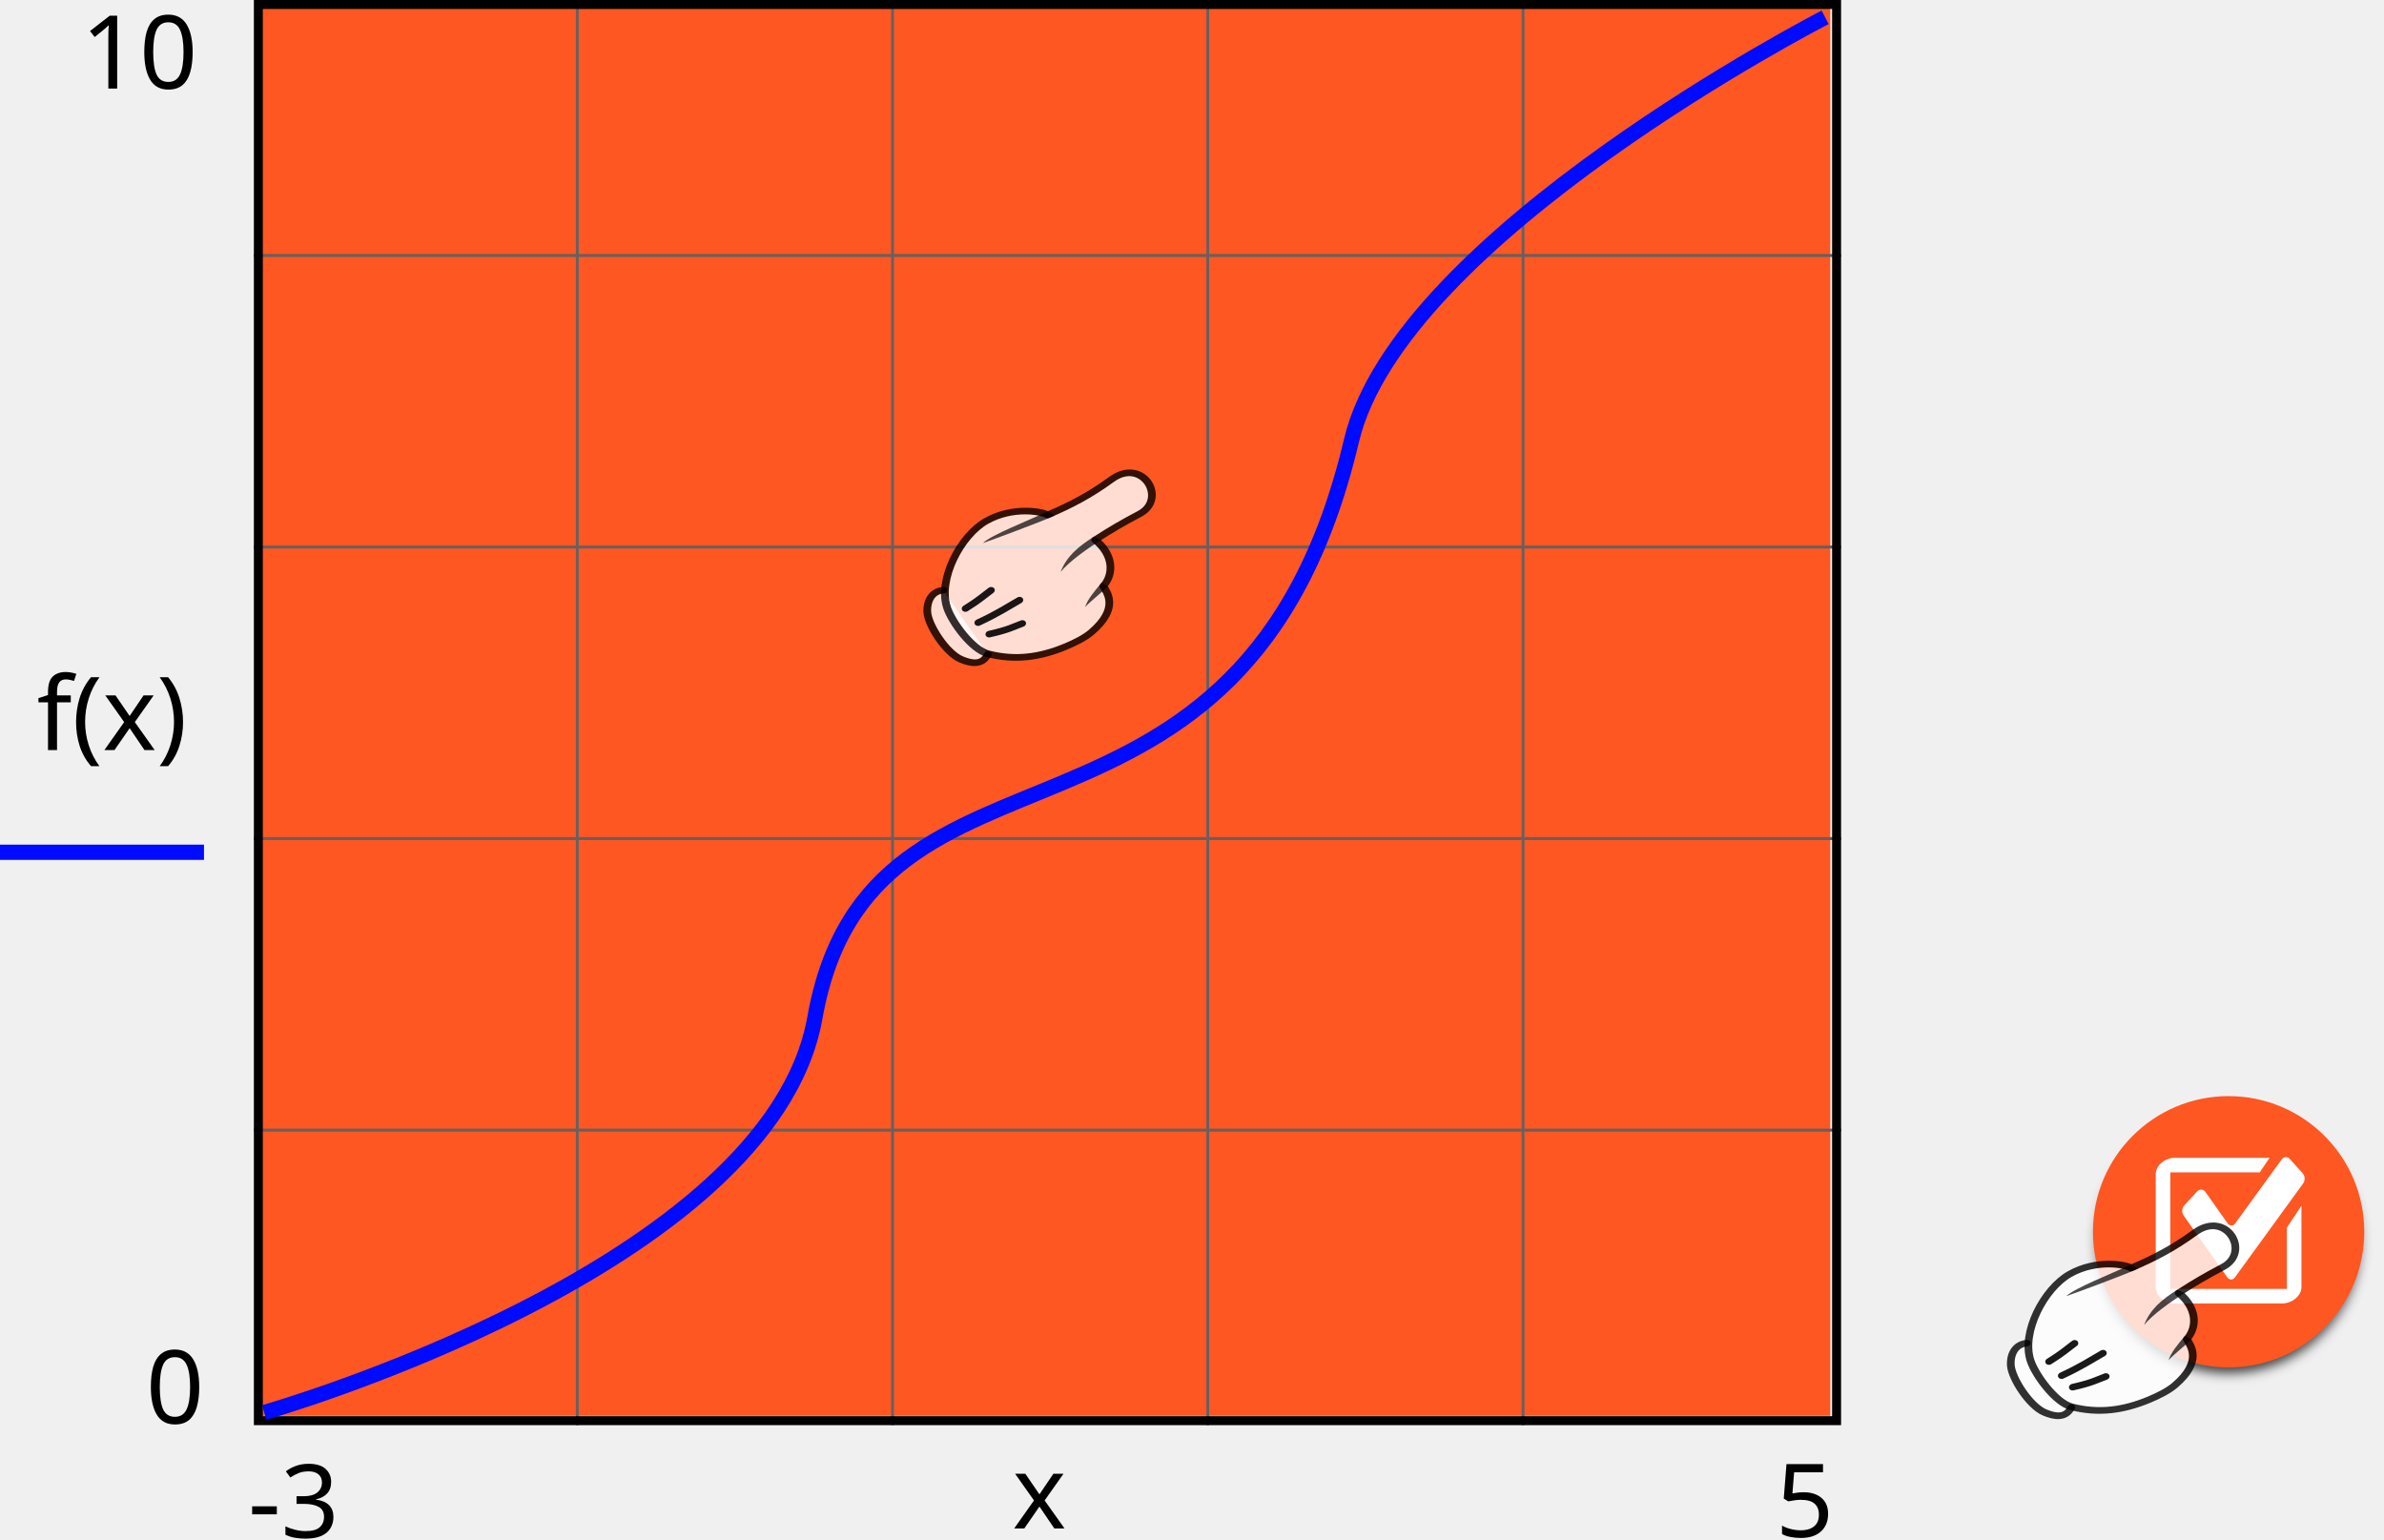
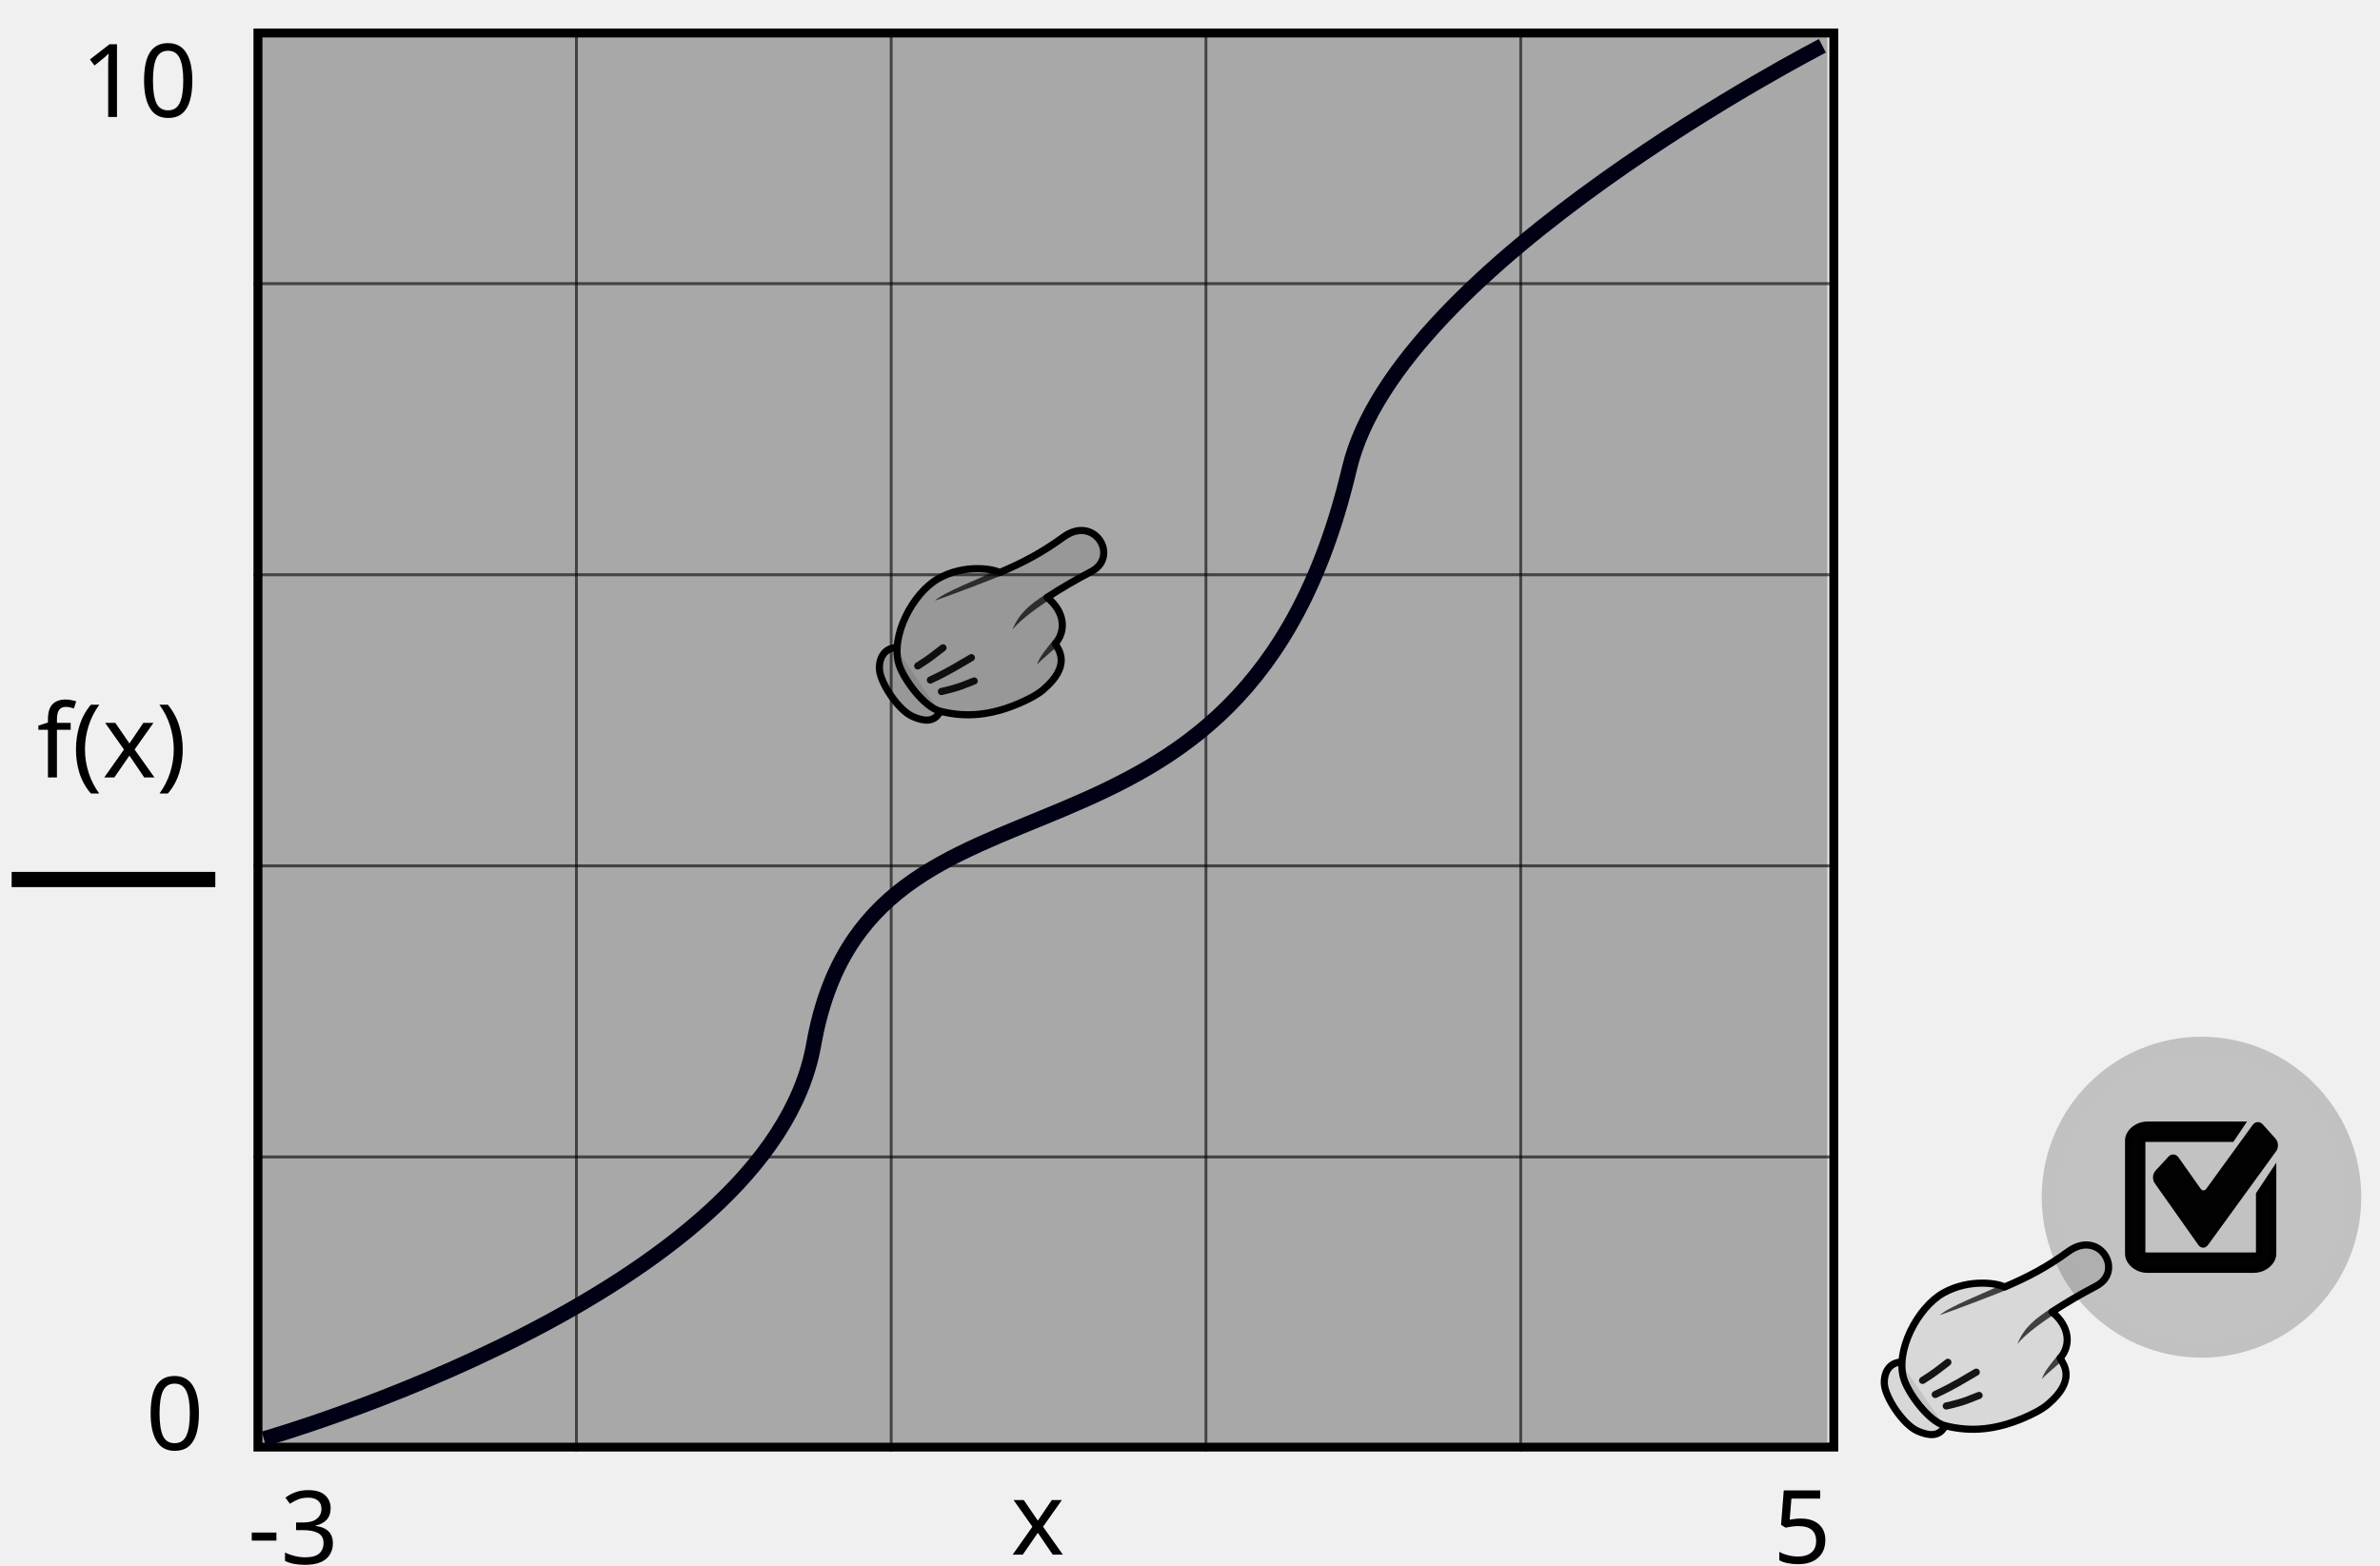
- <svg xmlns="http://www.w3.org/2000/svg" id="svg4387" version="1.1" width="409.064" height="264.098" viewBox="0 0 409.064 264.098">
-   <defs id="defs4391">
-     <filter id="filter4391" style="color-interpolation-filters:sRGB">
-       <feGaussianBlur id="feGaussianBlur4393" stdDeviation="1.407" />
-     </filter>
-     <filter id="filter4391-1" style="color-interpolation-filters:sRGB">
-       <feGaussianBlur id="feGaussianBlur4393-3" stdDeviation="1.407" />
-     </filter>
-   </defs>
-   <rect width="269.295" height="241.548" rx="0" ry="0" x="44.756" y="1.404" id="rect3644" style="fill:#ff5722;fill-opacity:1;stroke:none" />
-   <path style="fill:none;fill-rule:evenodd;stroke:#676060;stroke-width:0.513px;stroke-linecap:butt;stroke-linejoin:miter;stroke-opacity:1" d="m 43.562,43.842 272.341,0" id="path5207" />
-   <path style="fill:none;fill-rule:evenodd;stroke:#676060;stroke-width:0.513px;stroke-linecap:butt;stroke-linejoin:miter;stroke-opacity:1" d="m 43.562,93.868 272.341,0" id="path5207-9" />
-   <path style="fill:none;fill-rule:evenodd;stroke:#676060;stroke-width:0.513px;stroke-linecap:butt;stroke-linejoin:miter;stroke-opacity:1" d="m 43.562,143.895 272.341,0" id="path5207-0" />
-   <path style="fill:none;fill-rule:evenodd;stroke:#676060;stroke-width:0.513px;stroke-linecap:butt;stroke-linejoin:miter;stroke-opacity:1" d="m 43.562,193.921 272.341,0" id="path5207-6" />
-   <path style="fill:none;fill-rule:evenodd;stroke:#676060;stroke-width:0.486px;stroke-linecap:butt;stroke-linejoin:miter;stroke-opacity:1" d="m 207.24,244.546 0,-244.546" id="path5207-1" />
-   <path style="fill:none;fill-rule:evenodd;stroke:#676060;stroke-width:0.486px;stroke-linecap:butt;stroke-linejoin:miter;stroke-opacity:1" d="m 99.056,244.546 0,-244.546" id="path5207-9-9" />
-   <path style="fill:none;fill-rule:evenodd;stroke:#676060;stroke-width:0.486px;stroke-linecap:butt;stroke-linejoin:miter;stroke-opacity:1" d="m 261.333,244.546 0,-244.546" id="path5207-0-5" />
-   <path style="fill:none;fill-rule:evenodd;stroke:#676060;stroke-width:0.486px;stroke-linecap:butt;stroke-linejoin:miter;stroke-opacity:1" d="m 153.148,244.546 0,-244.546" id="path5207-6-9" />
-   <rect style="fill:none;fill-rule:evenodd;stroke:#000000;stroke-width:1.536;stroke-linecap:butt;stroke-linejoin:miter;stroke-miterlimit:4;stroke-dasharray:none;stroke-opacity:1" id="rect4403" width="270.805" height="243.01" x="44.33" y="0.768" />
-   <path style="fill:none;fill-rule:evenodd;stroke:#000aff;stroke-width:2.614;stroke-linecap:butt;stroke-linejoin:miter;stroke-miterlimit:4;stroke-dasharray:none;stroke-opacity:1" d="m 45.335,242.375 c 0,0 86.849,-24.651 94.499,-67.764 C 149.41,120.642 213.39,153.901 231.892,75.624 240.213,40.42 313.173,2.973 313.173,2.973 l 0,0" id="path5295" />
-   <text xml:space="preserve" style="font-style:normal;font-variant:normal;font-weight:normal;font-stretch:normal;font-size:17.5px;line-height:125%;font-family:sans-serif;-inkscape-font-specification:'sans-serif, Normal';text-align:start;letter-spacing:0px;word-spacing:0px;writing-mode:lr-tb;text-anchor:start;fill:#000000;fill-opacity:1;stroke:none;stroke-width:1px;stroke-linecap:butt;stroke-linejoin:miter;stroke-opacity:1" x="173.713" y="262.265" id="text5297">
-     <tspan id="tspan5299" x="173.713" y="262.265" style="font-style:normal;font-variant:normal;font-weight:normal;font-stretch:normal;font-size:17.5px;line-height:125%;font-family:sans-serif;-inkscape-font-specification:'sans-serif, Normal';text-align:start;writing-mode:lr-tb;text-anchor:start">x</tspan>
+ <svg xmlns="http://www.w3.org/2000/svg" id="svg4387" version="1.1" width="409" height="269" viewBox="0 0 409 269">
+   <defs id="defs4391" />
+   <rect width="269.295" height="241.548" rx="0" ry="0" x="44.756" y="6.307" id="rect3644" style="fill:#000000;fill-opacity:0.3;stroke:none" />
+   <path style="fill:none;fill-rule:evenodd;stroke:#000000;stroke-width:0.513px;stroke-linecap:butt;stroke-linejoin:miter;stroke-opacity:0.6" d="M 43.562,48.744 H 315.903" id="path5207" />
+   <path style="fill:none;fill-rule:evenodd;stroke:#000000;stroke-width:0.513px;stroke-linecap:butt;stroke-linejoin:miter;stroke-opacity:0.6" d="M 43.562,98.771 H 315.903" id="path5207-9" />
+   <path style="fill:none;fill-rule:evenodd;stroke:#000000;stroke-width:0.513px;stroke-linecap:butt;stroke-linejoin:miter;stroke-opacity:0.6" d="M 43.562,148.797 H 315.903" id="path5207-0" />
+   <path style="fill:none;fill-rule:evenodd;stroke:#000000;stroke-width:0.513px;stroke-linecap:butt;stroke-linejoin:miter;stroke-opacity:0.6" d="M 43.562,198.823 H 315.903" id="path5207-6" />
+   <path style="fill:none;fill-rule:evenodd;stroke:#000000;stroke-width:0.486px;stroke-linecap:butt;stroke-linejoin:miter;stroke-opacity:0.6" d="M 207.24,249.448 V 4.902" id="path5207-1" />
+   <path style="fill:none;fill-rule:evenodd;stroke:#000000;stroke-width:0.486px;stroke-linecap:butt;stroke-linejoin:miter;stroke-opacity:0.6" d="M 99.056,249.448 V 4.902" id="path5207-9-9" />
+   <path style="fill:none;fill-rule:evenodd;stroke:#000000;stroke-width:0.486px;stroke-linecap:butt;stroke-linejoin:miter;stroke-opacity:0.6" d="M 261.333,249.448 V 4.902" id="path5207-0-5" />
+   <path style="fill:none;fill-rule:evenodd;stroke:#000000;stroke-width:0.486px;stroke-linecap:butt;stroke-linejoin:miter;stroke-opacity:0.6" d="M 153.148,249.448 V 4.902" id="path5207-6-9" />
+   <rect style="fill:none;fill-rule:evenodd;stroke:#000000;stroke-width:1.536;stroke-linecap:butt;stroke-linejoin:miter;stroke-miterlimit:4;stroke-dasharray:none;stroke-opacity:1" id="rect4403" width="270.805" height="243.01" x="44.33" y="5.67" />
+   <path style="fill:none;fill-rule:evenodd;stroke:#000114;stroke-width:2.614;stroke-linecap:butt;stroke-linejoin:miter;stroke-miterlimit:4;stroke-dasharray:none;stroke-opacity:1" d="m 45.335,247.278 c 0,0 86.849,-24.651 94.499,-67.764 C 149.41,125.544 213.39,158.803 231.892,80.527 240.213,45.322 313.173,7.875 313.173,7.875 v 0" id="path5295" />
+   <text xml:space="preserve" style="font-style:normal;font-variant:normal;font-weight:normal;font-stretch:normal;font-size:17.5px;line-height:125%;font-family:sans-serif;-inkscape-font-specification:'sans-serif, Normal';text-align:start;letter-spacing:0px;word-spacing:0px;writing-mode:lr-tb;text-anchor:start;fill:#000000;fill-opacity:1;stroke:none;stroke-width:1px;stroke-linecap:butt;stroke-linejoin:miter;stroke-opacity:1" x="173.713" y="267.167" id="text5297">
+     <tspan id="tspan5299" x="173.713" y="267.167" style="font-style:normal;font-variant:normal;font-weight:normal;font-stretch:normal;font-size:17.5px;line-height:125%;font-family:sans-serif;-inkscape-font-specification:'sans-serif, Normal';text-align:start;writing-mode:lr-tb;text-anchor:start">x</tspan>
  </text>
-   <text xml:space="preserve" style="font-style:normal;font-variant:normal;font-weight:normal;font-stretch:normal;font-size:17.5px;line-height:125%;font-family:sans-serif;-inkscape-font-specification:'sans-serif, Normal';text-align:start;letter-spacing:0px;word-spacing:0px;writing-mode:lr-tb;text-anchor:start;fill:#000000;fill-opacity:1;stroke:none;stroke-width:1px;stroke-linecap:butt;stroke-linejoin:miter;stroke-opacity:1" x="6.332" y="128.703" id="text5301">
-     <tspan id="tspan5303" x="6.332" y="128.703" style="font-style:normal;font-variant:normal;font-weight:normal;font-stretch:normal;font-size:17.5px;line-height:125%;font-family:sans-serif;-inkscape-font-specification:'sans-serif, Normal';text-align:start;writing-mode:lr-tb;text-anchor:start">f(x)</tspan>
+   <text xml:space="preserve" style="font-style:normal;font-variant:normal;font-weight:normal;font-stretch:normal;font-size:17.5px;line-height:125%;font-family:sans-serif;-inkscape-font-specification:'sans-serif, Normal';text-align:start;letter-spacing:0px;word-spacing:0px;writing-mode:lr-tb;text-anchor:start;fill:#000000;fill-opacity:1;stroke:none;stroke-width:1px;stroke-linecap:butt;stroke-linejoin:miter;stroke-opacity:1" x="6.332" y="133.605" id="text5301">
+     <tspan id="tspan5303" x="6.332" y="133.605" style="font-style:normal;font-variant:normal;font-weight:normal;font-stretch:normal;font-size:17.5px;line-height:125%;font-family:sans-serif;-inkscape-font-specification:'sans-serif, Normal';text-align:start;writing-mode:lr-tb;text-anchor:start">f(x)</tspan>
  </text>
-   <text xml:space="preserve" style="font-style:normal;font-variant:normal;font-weight:normal;font-stretch:normal;font-size:17.5px;line-height:125%;font-family:sans-serif;-inkscape-font-specification:'sans-serif, Normal';text-align:start;letter-spacing:0px;word-spacing:0px;writing-mode:lr-tb;text-anchor:start;fill:#000000;fill-opacity:1;stroke:none;stroke-width:1px;stroke-linecap:butt;stroke-linejoin:miter;stroke-opacity:1" x="13.885" y="15.2" id="text5305">
-     <tspan id="tspan5307" x="13.885" y="15.2" style="font-style:normal;font-variant:normal;font-weight:normal;font-stretch:normal;font-size:17.5px;line-height:125%;font-family:sans-serif;-inkscape-font-specification:'sans-serif, Normal';text-align:start;writing-mode:lr-tb;text-anchor:start">10</tspan>
+   <text xml:space="preserve" style="font-style:normal;font-variant:normal;font-weight:normal;font-stretch:normal;font-size:17.5px;line-height:125%;font-family:sans-serif;-inkscape-font-specification:'sans-serif, Normal';text-align:start;letter-spacing:0px;word-spacing:0px;writing-mode:lr-tb;text-anchor:start;fill:#000000;fill-opacity:1;stroke:none;stroke-width:1px;stroke-linecap:butt;stroke-linejoin:miter;stroke-opacity:1" x="13.885" y="20.102" id="text5305">
+     <tspan id="tspan5307" x="13.885" y="20.102" style="font-style:normal;font-variant:normal;font-weight:normal;font-stretch:normal;font-size:17.5px;line-height:125%;font-family:sans-serif;-inkscape-font-specification:'sans-serif, Normal';text-align:start;writing-mode:lr-tb;text-anchor:start">10</tspan>
  </text>
-   <text xml:space="preserve" style="font-style:normal;font-variant:normal;font-weight:normal;font-stretch:normal;font-size:17.5px;line-height:125%;font-family:sans-serif;-inkscape-font-specification:'sans-serif, Normal';text-align:start;letter-spacing:0px;word-spacing:0px;writing-mode:lr-tb;text-anchor:start;fill:#000000;fill-opacity:1;stroke:none;stroke-width:1px;stroke-linecap:butt;stroke-linejoin:miter;stroke-opacity:1" x="25.028" y="244.256" id="text5309">
-     <tspan id="tspan5311" x="25.028" y="244.256" style="font-style:normal;font-variant:normal;font-weight:normal;font-stretch:normal;font-size:17.5px;line-height:125%;font-family:sans-serif;-inkscape-font-specification:'sans-serif, Normal';text-align:start;writing-mode:lr-tb;text-anchor:start">0</tspan>
+   <text xml:space="preserve" style="font-style:normal;font-variant:normal;font-weight:normal;font-stretch:normal;font-size:17.5px;line-height:125%;font-family:sans-serif;-inkscape-font-specification:'sans-serif, Normal';text-align:start;letter-spacing:0px;word-spacing:0px;writing-mode:lr-tb;text-anchor:start;fill:#000000;fill-opacity:1;stroke:none;stroke-width:1px;stroke-linecap:butt;stroke-linejoin:miter;stroke-opacity:1" x="25.028" y="249.158" id="text5309">
+     <tspan id="tspan5311" x="25.028" y="249.158" style="font-style:normal;font-variant:normal;font-weight:normal;font-stretch:normal;font-size:17.5px;line-height:125%;font-family:sans-serif;-inkscape-font-specification:'sans-serif, Normal';text-align:start;writing-mode:lr-tb;text-anchor:start">0</tspan>
  </text>
-   <text xml:space="preserve" style="font-style:normal;font-variant:normal;font-weight:normal;font-stretch:normal;font-size:17.5px;line-height:125%;font-family:sans-serif;-inkscape-font-specification:'sans-serif, Normal';text-align:start;letter-spacing:0px;word-spacing:0px;writing-mode:lr-tb;text-anchor:start;fill:#000000;fill-opacity:1;stroke:none;stroke-width:1px;stroke-linecap:butt;stroke-linejoin:miter;stroke-opacity:1" x="42.562" y="263.85" id="text5313">
-     <tspan id="tspan5315" x="42.562" y="263.85" style="font-style:normal;font-variant:normal;font-weight:normal;font-stretch:normal;font-size:17.5px;line-height:125%;font-family:sans-serif;-inkscape-font-specification:'sans-serif, Normal';text-align:start;writing-mode:lr-tb;text-anchor:start">-3</tspan>
+   <text xml:space="preserve" style="font-style:normal;font-variant:normal;font-weight:normal;font-stretch:normal;font-size:17.5px;line-height:125%;font-family:sans-serif;-inkscape-font-specification:'sans-serif, Normal';text-align:start;letter-spacing:0px;word-spacing:0px;writing-mode:lr-tb;text-anchor:start;fill:#000000;fill-opacity:1;stroke:none;stroke-width:1px;stroke-linecap:butt;stroke-linejoin:miter;stroke-opacity:1" x="42.562" y="268.752" id="text5313">
+     <tspan id="tspan5315" x="42.562" y="268.752" style="font-style:normal;font-variant:normal;font-weight:normal;font-stretch:normal;font-size:17.5px;line-height:125%;font-family:sans-serif;-inkscape-font-specification:'sans-serif, Normal';text-align:start;writing-mode:lr-tb;text-anchor:start">-3</tspan>
  </text>
-   <text xml:space="preserve" style="font-style:normal;font-variant:normal;font-weight:normal;font-stretch:normal;font-size:17.5px;line-height:125%;font-family:sans-serif;-inkscape-font-specification:'sans-serif, Normal';text-align:start;letter-spacing:0px;word-spacing:0px;writing-mode:lr-tb;text-anchor:start;fill:#000000;fill-opacity:1;stroke:none;stroke-width:1px;stroke-linecap:butt;stroke-linejoin:miter;stroke-opacity:1" x="304.663" y="263.735" id="text5317">
-     <tspan id="tspan5319" x="304.663" y="263.735" style="font-style:normal;font-variant:normal;font-weight:normal;font-stretch:normal;font-size:17.5px;line-height:125%;font-family:sans-serif;-inkscape-font-specification:'sans-serif, Normal';text-align:start;writing-mode:lr-tb;text-anchor:start">5</tspan>
+   <text xml:space="preserve" style="font-style:normal;font-variant:normal;font-weight:normal;font-stretch:normal;font-size:17.5px;line-height:125%;font-family:sans-serif;-inkscape-font-specification:'sans-serif, Normal';text-align:start;letter-spacing:0px;word-spacing:0px;writing-mode:lr-tb;text-anchor:start;fill:#000000;fill-opacity:1;stroke:none;stroke-width:1px;stroke-linecap:butt;stroke-linejoin:miter;stroke-opacity:1" x="304.663" y="268.637" id="text5317">
+     <tspan id="tspan5319" x="304.663" y="268.637" style="font-style:normal;font-variant:normal;font-weight:normal;font-stretch:normal;font-size:17.5px;line-height:125%;font-family:sans-serif;-inkscape-font-specification:'sans-serif, Normal';text-align:start;writing-mode:lr-tb;text-anchor:start">5</tspan>
  </text>
-   <g transform="matrix(0.1819176,0.2233643,-0.2695849,0.1708351,440.5717,-89.77834)" id="g3915-6-3-7">
-     <path d="m 89.471,1065.9 c 3.727,6.126 -0.484,10.049 -6.16,12.947 -8.03,4.099 -27.898,2.102 -34.7,-2.014 -6.243,-3.777 -9.013,-9.35 -6.04,-14.184" id="path3894-6-5-0" style="opacity:0.8;fill:#ffffff;stroke:#000000;stroke-width:4.061;stroke-linecap:round;stroke-linejoin:round" />
-     <path d="m 21.354,1021 c -0.857,15.682 13.892,40.298 31.364,46.018 9.022,2.954 29.326,3.846 36.494,-1.431 12.273,-9.037 18.48,-20.686 21.285,-35.088 0.994,-5.105 1.707,-10.986 0.957,-15.702 -3.19,-20.064 -14.951,-20.048 -19.514,-20.76 -2.727,-8.725 -12.699,-15.044 -26.068,-12.391 -0.103,-10.746 0.226,-17.365 1.112,-27.536 1.483,-17.013 -27.986,-20.845 -26.491,-0.012 1.018,14.187 0.027,25.675 -2.499,39 -3.45,1.038 -15.746,11.529 -16.641,27.901 z" id="path3112-2-1-9" style="opacity:0.8;fill:#ffffff;fill-opacity:1;stroke:#000000;stroke-width:4.061;stroke-linecap:round;stroke-linejoin:round;stroke-opacity:1" />
-     <path d="m 63.838,981.04 c 0.031,10.253 1.215,18.225 7.226,26.105 -2.509,-6.575 -3.369,-19.666 -3.177,-27.939 z" id="path3882-6-0-9" style="color:#000000;text-indent:0;text-transform:none;block-progression:tb;opacity:0.7" />
-     <path d="m 93.471,992.23 -3.809,1.486 c 1.929,5.577 4.051,11.842 7.114,15.183 -1.08,-2.605 -2.077,-11.978 -3.305,-16.669 z" id="path3884-6-5-0" style="color:#000000;text-indent:0;text-transform:none;block-progression:tb;opacity:0.7" />
-     <path d="m 79.642,1058.3 c 4.037,-9.678 3.976,-12.465 5.195,-17.405" id="path3886-8-8-3" style="opacity:0.9;fill:none;stroke:#000000;stroke-width:4.061;stroke-linecap:round;stroke-linejoin:round" />
-     <path d="m 70.26,1059 c 1.692,-11.475 1.424,-17.152 1.855,-24.898" id="path3888-4-1-5" style="opacity:0.9;fill:none;stroke:#000000;stroke-width:4.061;stroke-linecap:round;stroke-linejoin:round" />
-     <path d="m 59.041,1059.5 c 0.097,-7.981 -0.599,-11.754 -1.049,-16.831" id="path3890-1-7-5" style="opacity:0.9;fill:none;stroke:#000000;stroke-width:4.061;stroke-linecap:round;stroke-linejoin:round" />
-     <path d="m 36.249,991.71 c -1.703,12.092 -6.197,31.682 -4.811,38.213 1.185,-3.99 8.356,-33.636 9.133,-39.703 z" id="path3892-0-5-3" style="color:#000000;text-indent:0;text-transform:none;block-progression:tb;opacity:0.7" />
+   <g transform="translate(-186.3623,4.559322)" id="g1650">
+     <path d="m 347.881,117.772 c -0.974,1.879 -2.797,1.609 -4.611,0.836 -2.566,-1.093 -5.642,-5.872 -5.77,-8.095 -0.117,-2.04 0.881,-3.61 2.725,-3.772" id="path3894-6-5-0" style="opacity:1;fill:#000000;fill-opacity:0.1;stroke:#000000;stroke-width:1.227;stroke-linecap:round;stroke-linejoin:round" />
+     <path d="m 347.594,94.886 c -4.384,2.488 -8.337,9.987 -6.7,14.867 0.845,2.52 4.298,7.207 7.025,7.907 4.669,1.198 8.938,0.594 13.331,-1.24 1.557,-0.65 3.272,-1.496 4.407,-2.469 4.829,-4.14 2.685,-6.764 2.047,-7.905 1.856,-2.1 1.745,-5.407 -1.402,-7.939 2.878,-1.859 4.722,-2.916 7.626,-4.456 4.856,-2.575 0.528,-9.812 -4.816,-5.919 -3.639,2.651 -6.917,4.392 -10.968,6.104 -0.907,-0.593 -5.973,-1.548 -10.549,1.049 z" id="path3112-2-1-9" style="opacity:1;fill:#060606;fill-opacity:0.1;stroke:#000000;stroke-width:1.227;stroke-linecap:round;stroke-linejoin:round;stroke-opacity:1" />
+     <path d="m 366.095,97.549 c -2.758,1.758 -4.692,3.385 -5.723,6.074 1.316,-1.684 4.689,-4.112 6.954,-5.483 z" id="path3882-6-0-9" style="color:#000000;text-indent:0;text-transform:none;opacity:0.7;stroke-width:0.302" />
+     <path d="m 368.469,106.08 -1.094,-0.597 c -1.153,1.384 -2.455,2.928 -2.799,4.183 0.506,-0.686 2.851,-2.51 3.893,-3.586 z" id="path3884-6-5-0" style="color:#000000;text-indent:0;text-transform:none;opacity:0.7;stroke-width:0.302" />
+     <path d="m 348.142,114.278 c 3.344,-0.752 4.084,-1.241 5.637,-1.813" id="path3886-8-8-3" style="opacity:0.9;fill:none;stroke:#000000;stroke-width:1.227;stroke-linecap:round;stroke-linejoin:round" />
+     <path d="m 346.246,112.302 c 3.401,-1.582 4.883,-2.612 7.05,-3.839" id="path3888-4-1-5" style="opacity:0.9;fill:none;stroke:#000000;stroke-width:1.227;stroke-linecap:round;stroke-linejoin:round" />
+     <path d="m 344.071,109.881 c 2.169,-1.342 3.06,-2.142 4.347,-3.11" id="path3890-1-7-5" style="opacity:0.9;fill:none;stroke:#000000;stroke-width:1.227;stroke-linecap:round;stroke-linejoin:round" />
+     <path d="m 358.199,93.21 c -3.57,1.685 -9.668,4.028 -11.177,5.454 1.291,-0.417 10.588,-3.88 12.365,-4.743 z" id="path3892-0-5-3" style="color:#000000;text-indent:0;text-transform:none;opacity:0.7;stroke-width:0.302" />
  </g>
-   <path style="fill:none;fill-rule:evenodd;stroke:#000aff;stroke-width:2.614;stroke-linecap:butt;stroke-linejoin:miter;stroke-miterlimit:4;stroke-dasharray:none;stroke-opacity:1" d="m 0,146.243 35,0" id="path3535" />
-   <g transform="translate(-150.4703,-203.27)" id="g5442">
-     <path d="m 508.731,398.236 41.379,0 0,41.379 -41.379,0 z" id="path6" style="fill:none" />
-     <path d="M 28.781,0.562 A 27,27 0 0 0 1,27.531 27,27 0 0 0 12.688,49.75 25.782,25.782 0 0 1 2.219,29 25.782,25.782 0 1 1 53.781,29 25.782,25.782 0 0 1 42.375,50.375 27,27 0 0 0 55,27.531 27,27 0 0 0 28.781,0.562 Z M 42.375,50.375 a 27,27 0 0 1 -28,0.469 25.782,25.782 0 0 0 28,-0.469 z" transform="matrix(0.823027,0,0,-0.8203982,509.8239,439.0218)" id="path2930-9" style="fill:#000000;fill-opacity:1;stroke:none;filter:url(#filter4391-1)" />
-     <path d="m 556.144,414.632 a 23.276,23.276 0 0 1 -46.552,0 23.276,23.276 0 1 1 46.552,0 z" id="path2930-3-8" style="fill:#ff5722;fill-opacity:1;stroke:none" />
-     <g transform="translate(504.8686,386.7458)" id="g3864">
-       <path d="m 40.5,23.412 -2.5,3.769 0,10.512 -20,0 0,-20 15.349,0 1.678,-2.5 -16.215,0 c -1.745,0 -3.312,1.327 -3.312,2.781 l 0,19.438 c 0,1.454 1.567,2.781 3.312,2.781 l 18.344,0 c 1.745,0 3.344,-1.327 3.344,-2.781 l 0,-14 z" id="path4" style="fill:#ffffff;fill-opacity:1;stroke:none" />
-       <g transform="matrix(0.4740729,0,0,0.5872239,-125.9334,-199.0136)" id="g963" style="fill:#ffffff;fill-opacity:1;stroke:none">
-         <g id="g965" style="fill:#ffffff;fill-opacity:1;stroke:none">
-           <path d="m 326.994,399.715 c -0.77,0.855 -2.02,0.847 -2.777,-0.02 L 308.44,381.664 c -0.758,-0.866 -0.67,-2.195 0.195,-2.953 l 4.727,-4.136 c 0.867,-0.757 2.195,-0.669 2.953,0.197 l 8.014,9.156 c 0.756,0.865 2.006,0.875 2.777,0.02 l 16.801,-18.668 c 0.77,-0.856 2.1,-0.926 2.955,-0.156 l 4.67,4.2 c 0.855,0.77 0.924,2.101 0.154,2.957 l -24.692,27.434 z" id="path967" style="fill:#ffffff;fill-opacity:1;stroke:none" />
+   <path style="fill:none;fill-rule:evenodd;stroke:#000000;stroke-width:2.614;stroke-linecap:butt;stroke-linejoin:miter;stroke-miterlimit:4;stroke-dasharray:none;stroke-opacity:1" d="M 2,151.145 H 37" id="path3535" />
+   <path style="fill:none" id="path6" d="m 358.26,199.868 h 41.379 v 41.379 h -41.379 z" />
+   <g id="g1043">
+     <ellipse ry="26.335" rx="26.213" cy="205.74" cx="378.323" id="path1018" style="opacity:0.199;fill:#000000;fill-opacity:0.988;fill-rule:nonzero;stroke:#000000;stroke-width:2.483;stroke-miterlimit:4;stroke-dasharray:none;stroke-opacity:1" />
+     <g style="fill:#000000;fill-opacity:0.988;stroke:#000000;stroke-opacity:1" transform="translate(350.1819,178.0472)" id="g3864">
+       <path d="m 40.5,23.412 -2.5,3.769 v 10.512 H 18 v -20 h 15.349 l 1.678,-2.5 H 18.812 c -1.745,0 -3.312,1.327 -3.312,2.781 v 19.438 c 0,1.454 1.567,2.781 3.312,2.781 h 18.344 c 1.745,0 3.344,-1.327 3.344,-2.781 z" id="path4" style="fill:#000000;fill-opacity:0.988;stroke:#000000;stroke-opacity:1" />
+       <g transform="matrix(0.4740729,0,0,0.5872239,-125.9334,-199.0136)" id="g963" style="fill:#000000;fill-opacity:0.988;stroke:#000000;stroke-opacity:1">
+         <g id="g965" style="fill:#000000;fill-opacity:0.988;stroke:#000000;stroke-opacity:1">
+           <path d="m 326.994,399.715 c -0.77,0.855 -2.02,0.847 -2.777,-0.02 L 308.44,381.664 c -0.758,-0.866 -0.67,-2.195 0.195,-2.953 l 4.727,-4.136 c 0.867,-0.757 2.195,-0.669 2.953,0.197 l 8.014,9.156 c 0.756,0.865 2.006,0.875 2.777,0.02 l 16.801,-18.668 c 0.77,-0.856 2.1,-0.926 2.955,-0.156 l 4.67,4.2 c 0.855,0.77 0.924,2.101 0.154,2.957 z" id="path967" style="fill:#000000;fill-opacity:0.988;stroke:#000000;stroke-opacity:1" />
        </g>
-         <g id="g969" style="fill:#ffffff;fill-opacity:1;stroke:none" />
+         <g id="g969" style="fill:#000000;fill-opacity:0.988;stroke:#000000;stroke-opacity:1" />
      </g>
    </g>
  </g>
-   <g transform="matrix(0.1819176,0.2233643,-0.2695849,0.1708351,626.4863,39.43745)" id="g3915-6-3-7-5">
-     <path d="m 89.471,1065.9 c 3.727,6.126 -0.484,10.049 -6.16,12.947 -8.03,4.099 -27.898,2.102 -34.7,-2.014 -6.243,-3.777 -9.013,-9.35 -6.04,-14.184" id="path3894-6-5-0-4" style="opacity:0.8;fill:#ffffff;stroke:#000000;stroke-width:4.061;stroke-linecap:round;stroke-linejoin:round" />
-     <path d="m 21.354,1021 c -0.857,15.682 13.892,40.298 31.364,46.018 9.022,2.954 29.326,3.846 36.494,-1.431 12.273,-9.037 18.48,-20.686 21.285,-35.088 0.994,-5.105 1.707,-10.986 0.957,-15.702 -3.19,-20.064 -14.951,-20.048 -19.514,-20.76 -2.727,-8.725 -12.699,-15.044 -26.068,-12.391 -0.103,-10.746 0.226,-17.365 1.112,-27.536 1.483,-17.013 -27.986,-20.845 -26.491,-0.012 1.018,14.187 0.027,25.675 -2.499,39 -3.45,1.038 -15.746,11.529 -16.641,27.901 z" id="path3112-2-1-9-2" style="opacity:0.8;fill:#ffffff;fill-opacity:1;stroke:#000000;stroke-width:4.061;stroke-linecap:round;stroke-linejoin:round;stroke-opacity:1" />
-     <path d="m 63.838,981.04 c 0.031,10.253 1.215,18.225 7.226,26.105 -2.509,-6.575 -3.369,-19.666 -3.177,-27.939 z" id="path3882-6-0-9-3" style="color:#000000;text-indent:0;text-transform:none;block-progression:tb;opacity:0.7" />
-     <path d="m 93.471,992.23 -3.809,1.486 c 1.929,5.577 4.051,11.842 7.114,15.183 -1.08,-2.605 -2.077,-11.978 -3.305,-16.669 z" id="path3884-6-5-0-9" style="color:#000000;text-indent:0;text-transform:none;block-progression:tb;opacity:0.7" />
-     <path d="m 79.642,1058.3 c 4.037,-9.678 3.976,-12.465 5.195,-17.405" id="path3886-8-8-3-9" style="opacity:0.9;fill:none;stroke:#000000;stroke-width:4.061;stroke-linecap:round;stroke-linejoin:round" />
-     <path d="m 70.26,1059 c 1.692,-11.475 1.424,-17.152 1.855,-24.898" id="path3888-4-1-5-6" style="opacity:0.9;fill:none;stroke:#000000;stroke-width:4.061;stroke-linecap:round;stroke-linejoin:round" />
-     <path d="m 59.041,1059.5 c 0.097,-7.981 -0.599,-11.754 -1.049,-16.831" id="path3890-1-7-5-5" style="opacity:0.9;fill:none;stroke:#000000;stroke-width:4.061;stroke-linecap:round;stroke-linejoin:round" />
-     <path d="m 36.249,991.71 c -1.703,12.092 -6.197,31.682 -4.811,38.213 1.185,-3.99 8.356,-33.636 9.133,-39.703 z" id="path3892-0-5-3-5" style="color:#000000;text-indent:0;text-transform:none;block-progression:tb;opacity:0.7" />
+   <g transform="translate(-13.67634,127.3447)" id="g1650-3">
+     <path d="m 347.881,117.772 c -0.974,1.879 -2.797,1.609 -4.611,0.836 -2.566,-1.093 -5.642,-5.872 -5.77,-8.095 -0.117,-2.04 0.881,-3.61 2.725,-3.772" id="path3894-6-5-0-6" style="opacity:1;fill:#000000;fill-opacity:0.1;stroke:#000000;stroke-width:1.227;stroke-linecap:round;stroke-linejoin:round" />
+     <path d="m 347.594,94.886 c -4.384,2.488 -8.337,9.987 -6.7,14.867 0.845,2.52 4.298,7.207 7.025,7.907 4.669,1.198 8.938,0.594 13.331,-1.24 1.557,-0.65 3.272,-1.496 4.407,-2.469 4.829,-4.14 2.685,-6.764 2.047,-7.905 1.856,-2.1 1.745,-5.407 -1.402,-7.939 2.878,-1.859 4.722,-2.916 7.626,-4.456 4.856,-2.575 0.528,-9.812 -4.816,-5.919 -3.639,2.651 -6.917,4.392 -10.968,6.104 -0.907,-0.593 -5.973,-1.548 -10.549,1.049 z" id="path3112-2-1-9-7" style="opacity:1;fill:#060606;fill-opacity:0.1;stroke:#000000;stroke-width:1.227;stroke-linecap:round;stroke-linejoin:round;stroke-opacity:1" />
+     <path d="m 366.095,97.549 c -2.758,1.758 -4.692,3.385 -5.723,6.074 1.316,-1.684 4.689,-4.112 6.954,-5.483 z" id="path3882-6-0-9-5" style="color:#000000;text-indent:0;text-transform:none;opacity:0.7;stroke-width:0.302" />
+     <path d="m 368.469,106.08 -1.094,-0.597 c -1.153,1.384 -2.455,2.928 -2.799,4.183 0.506,-0.686 2.851,-2.51 3.893,-3.586 z" id="path3884-6-5-0-3" style="color:#000000;text-indent:0;text-transform:none;opacity:0.7;stroke-width:0.302" />
+     <path d="m 348.142,114.278 c 3.344,-0.752 4.084,-1.241 5.637,-1.813" id="path3886-8-8-3-5" style="opacity:0.9;fill:none;stroke:#000000;stroke-width:1.227;stroke-linecap:round;stroke-linejoin:round" />
+     <path d="m 346.246,112.302 c 3.401,-1.582 4.883,-2.612 7.05,-3.839" id="path3888-4-1-5-6" style="opacity:0.9;fill:none;stroke:#000000;stroke-width:1.227;stroke-linecap:round;stroke-linejoin:round" />
+     <path d="m 344.071,109.881 c 2.169,-1.342 3.06,-2.142 4.347,-3.11" id="path3890-1-7-5-2" style="opacity:0.9;fill:none;stroke:#000000;stroke-width:1.227;stroke-linecap:round;stroke-linejoin:round" />
+     <path d="m 358.199,93.21 c -3.57,1.685 -9.668,4.028 -11.177,5.454 1.291,-0.417 10.588,-3.88 12.365,-4.743 z" id="path3892-0-5-3-9" style="color:#000000;text-indent:0;text-transform:none;opacity:0.7;stroke-width:0.302" />
  </g>
</svg>
